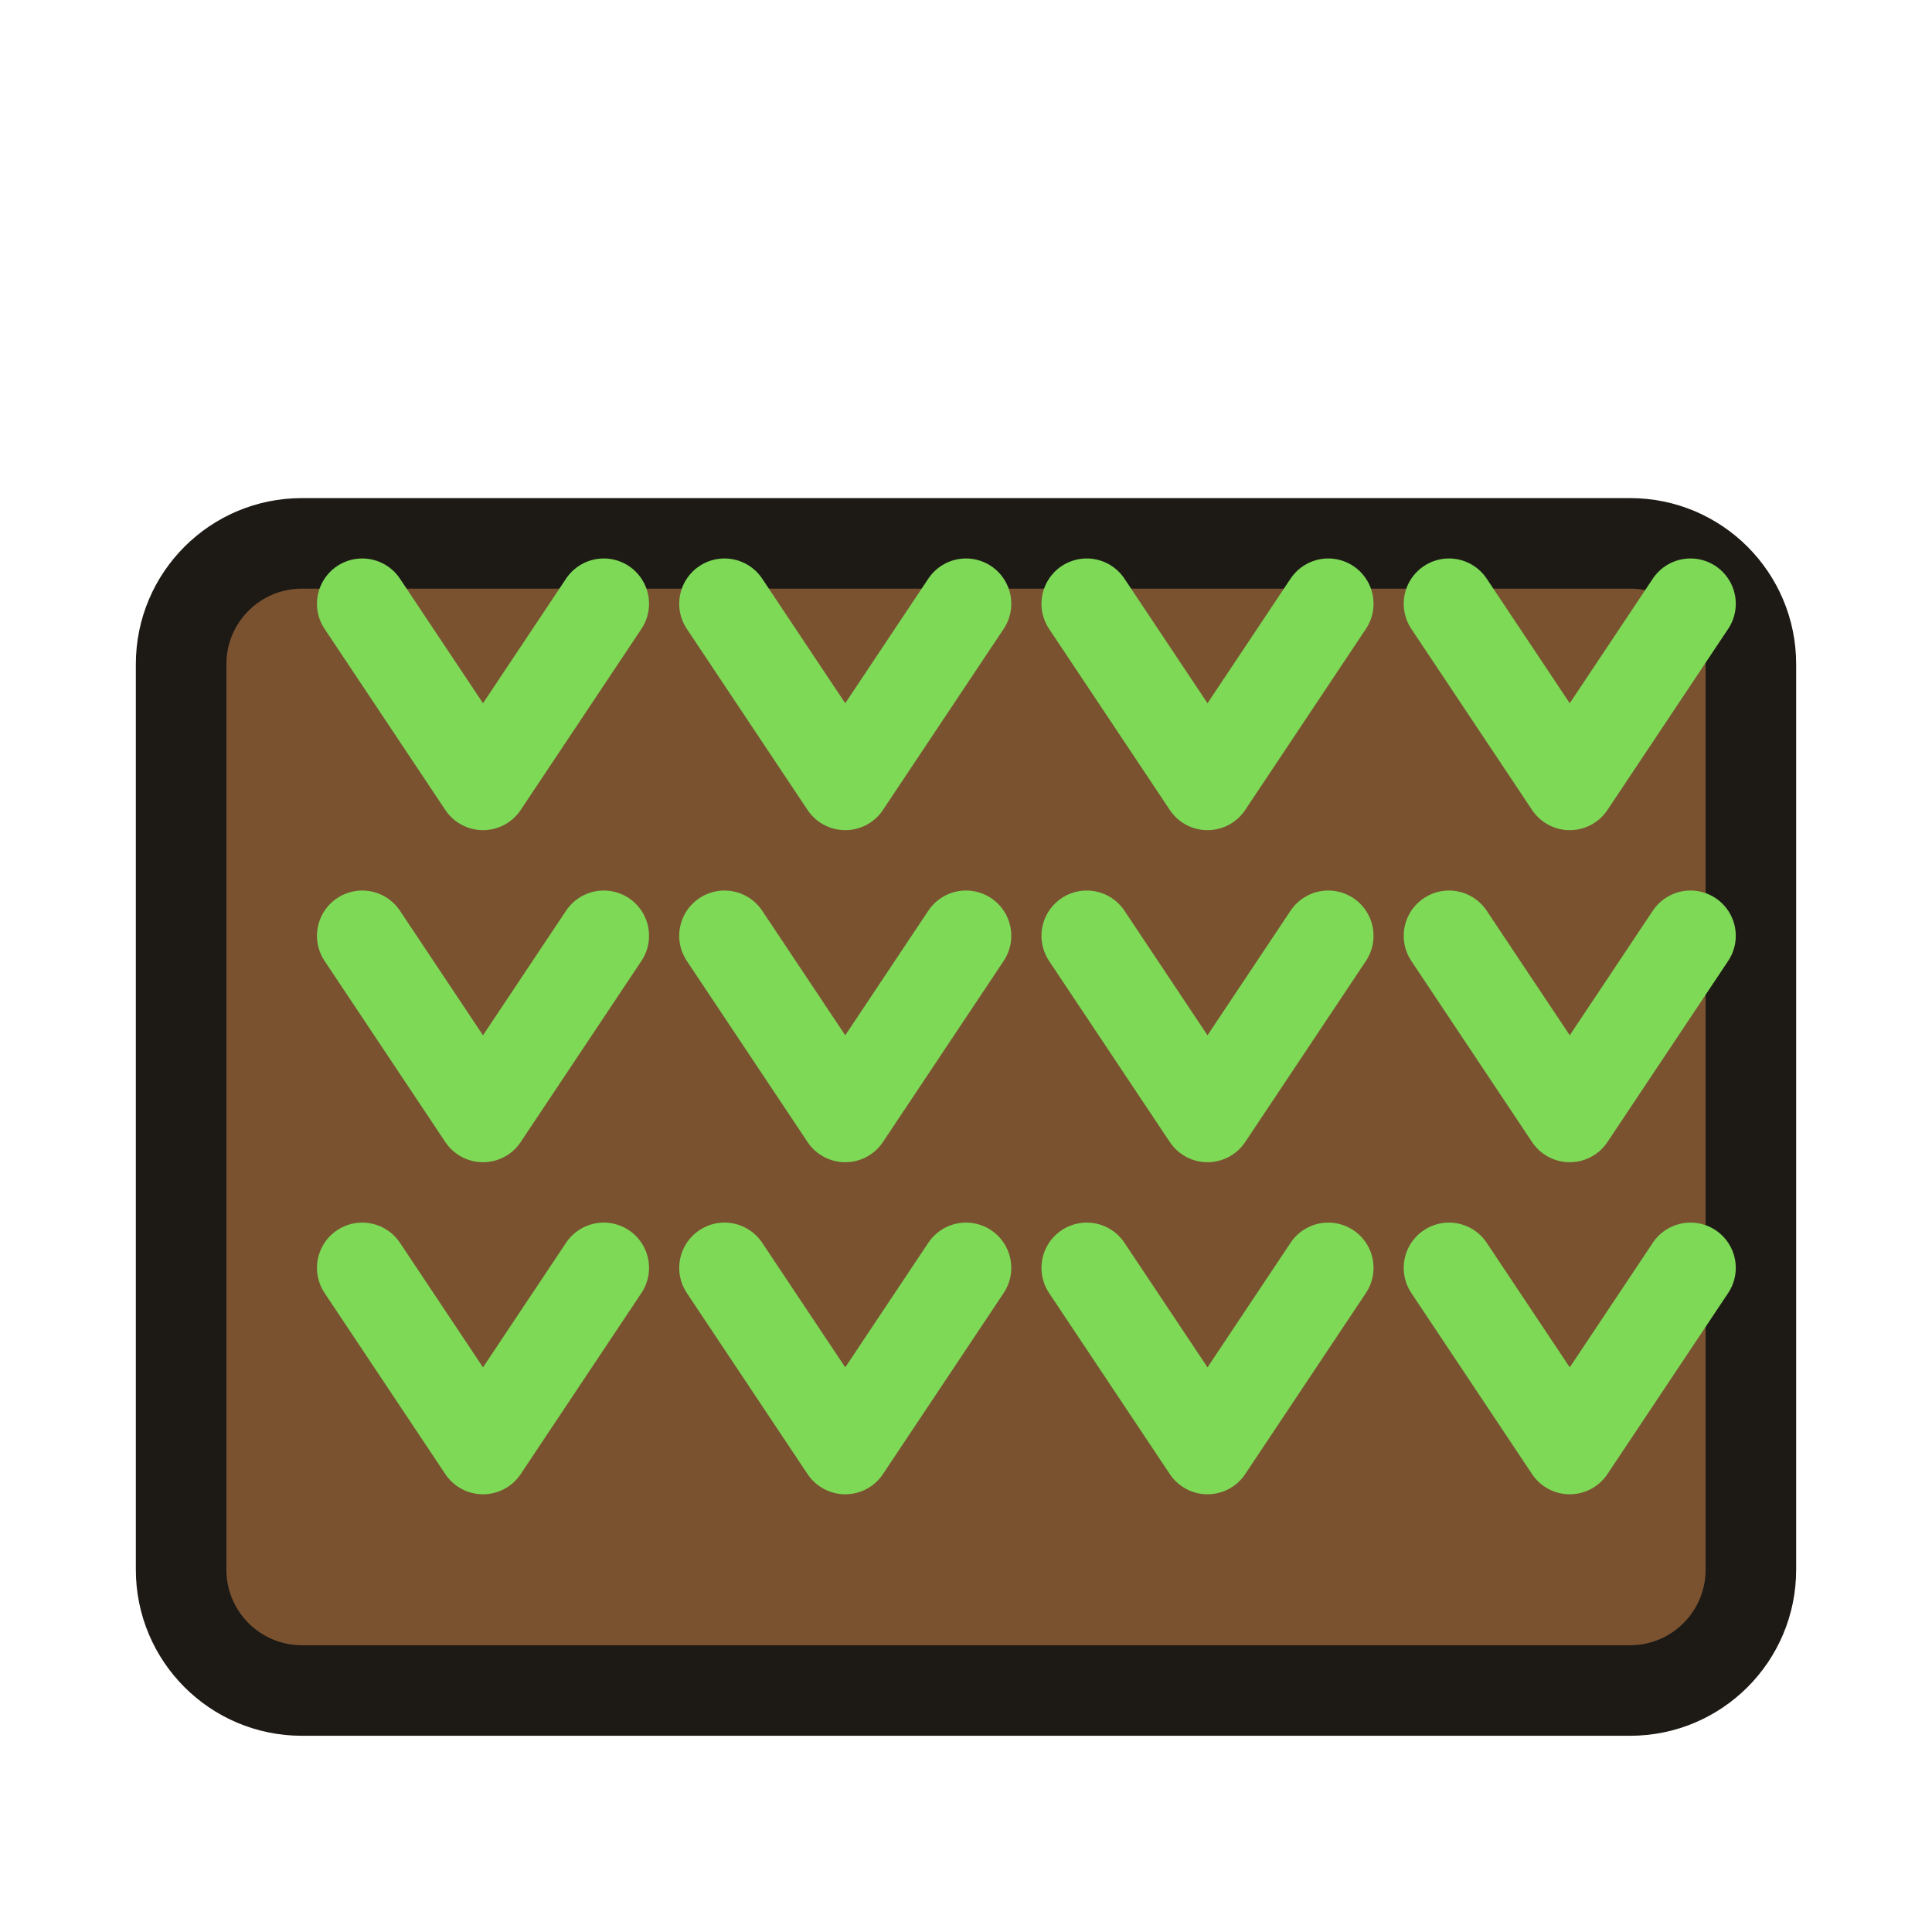
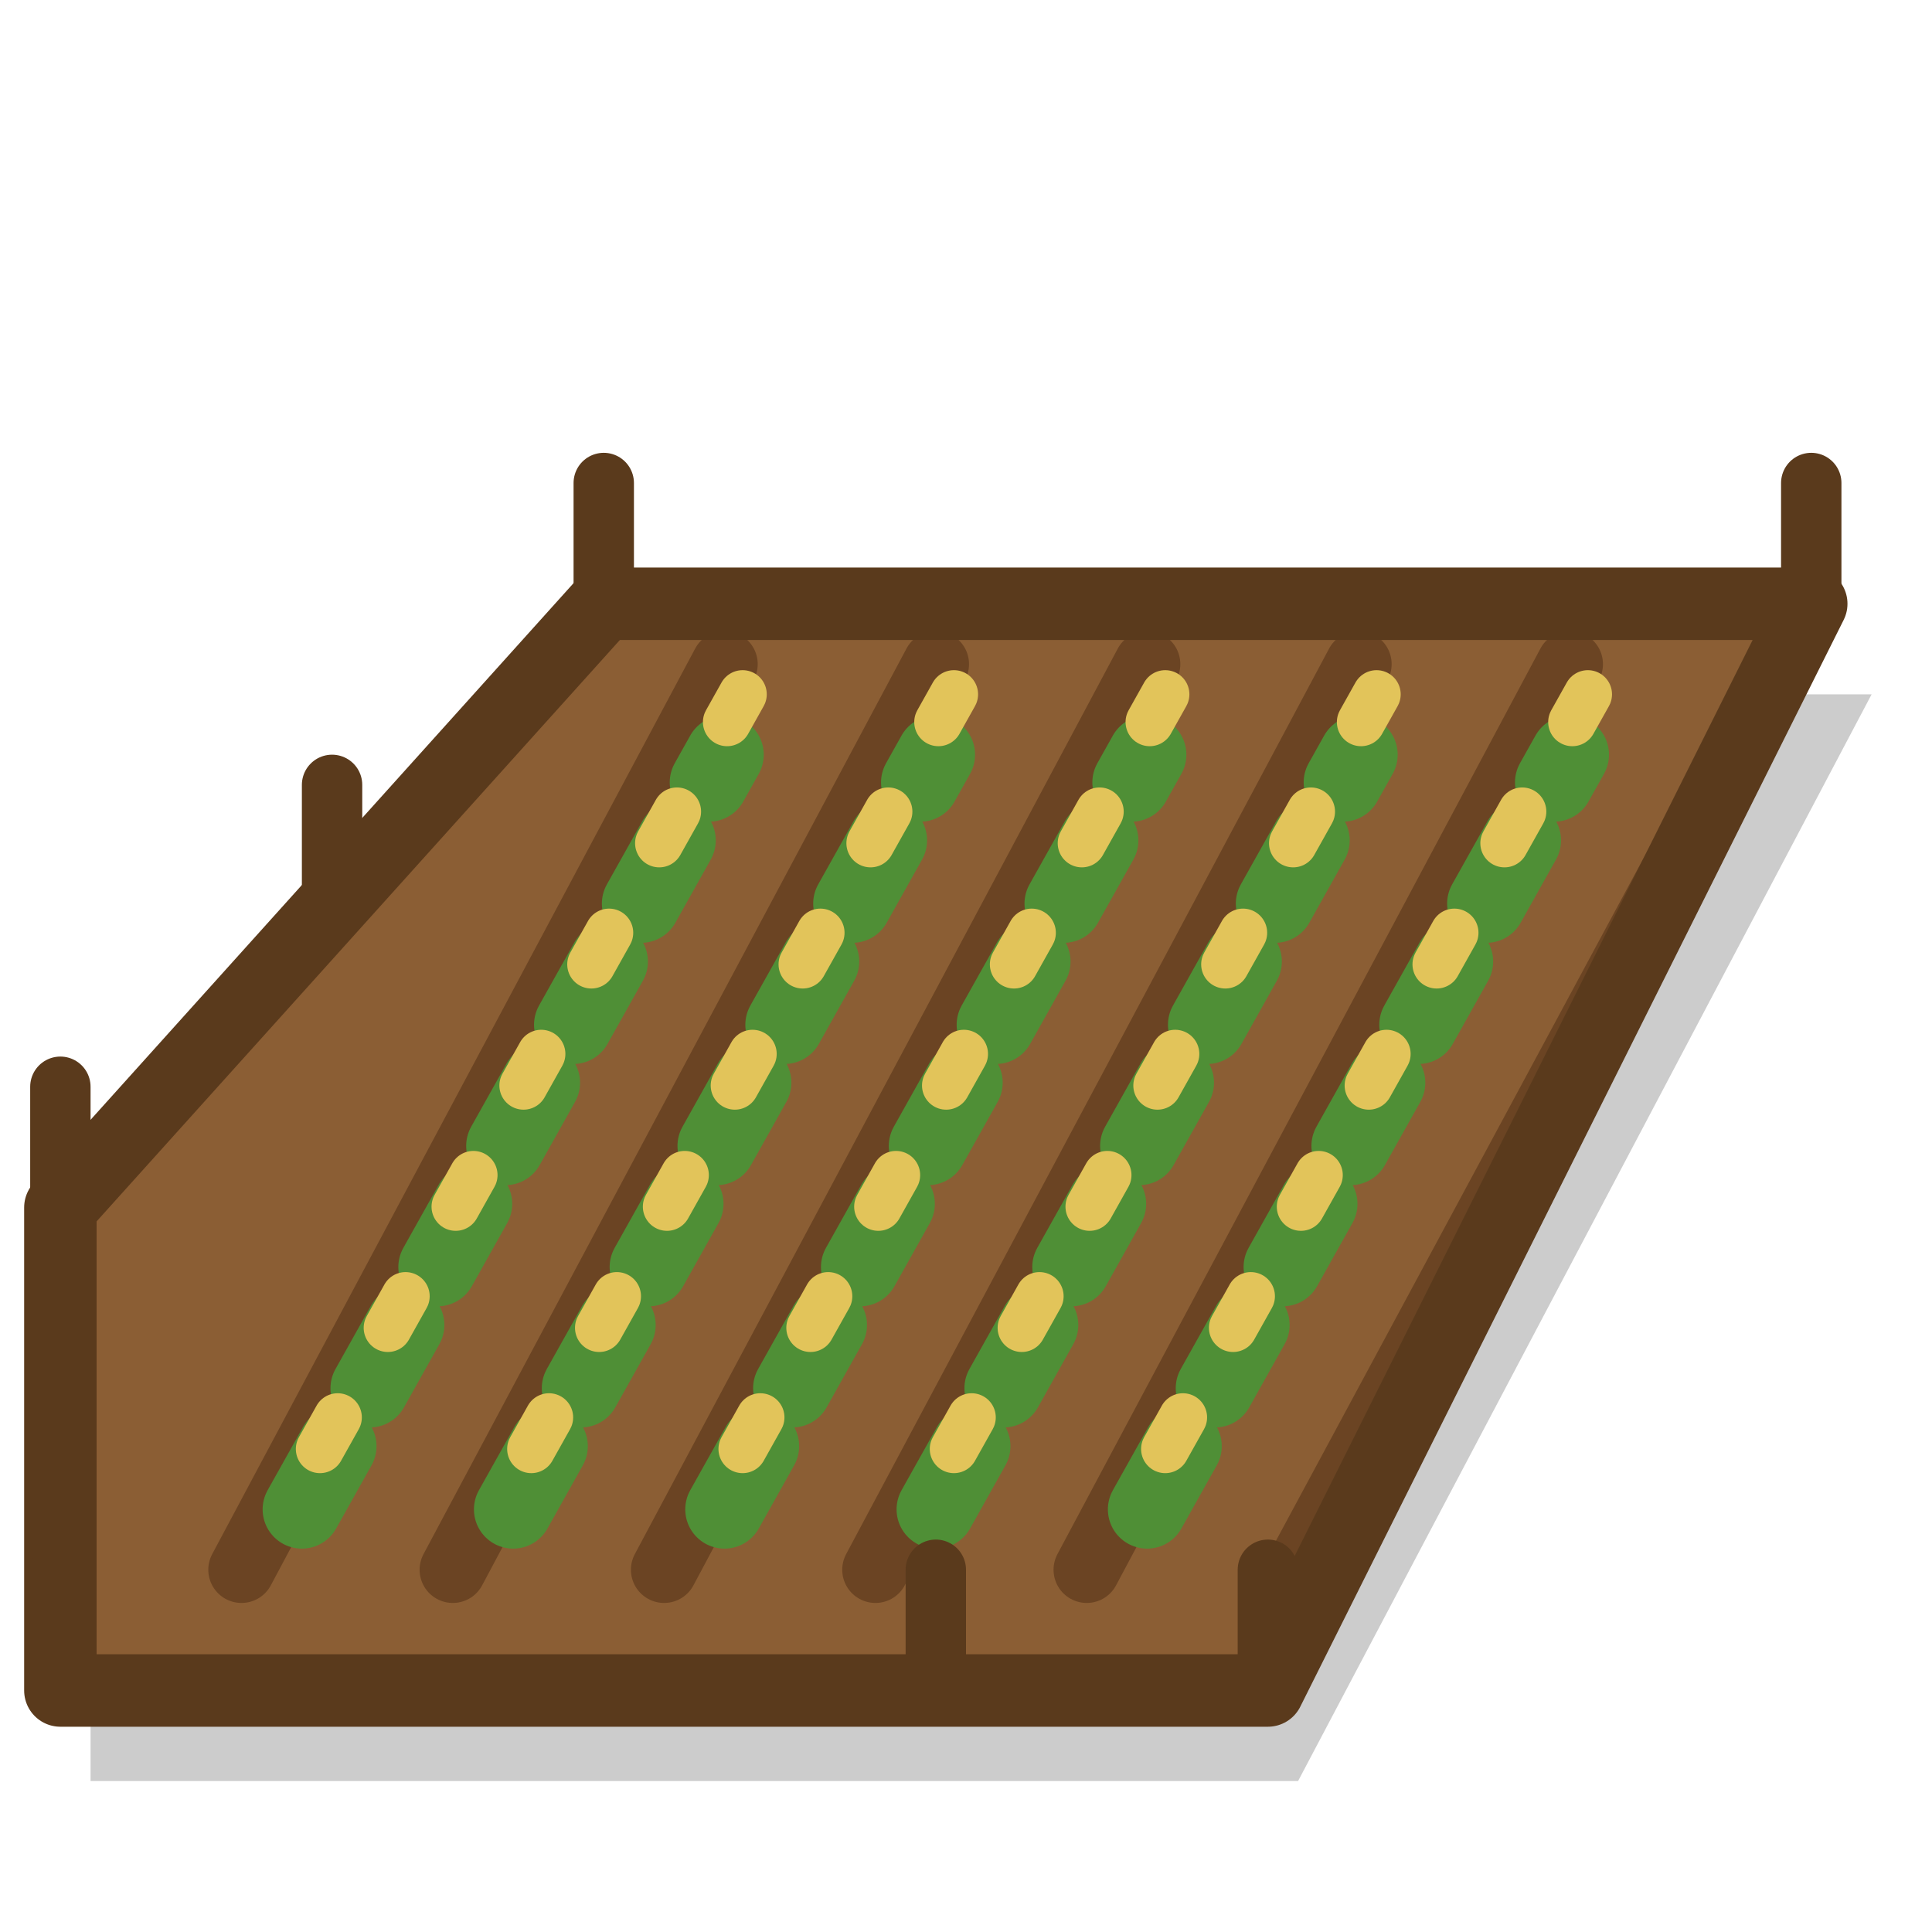
<svg xmlns="http://www.w3.org/2000/svg" width="64" height="64" viewBox="0 0 64 64">
-   <g stroke="#1d1a16" stroke-width="3" stroke-linejoin="round" stroke-linecap="round">
-     <rect x="6" y="18" width="52" height="38" rx="4" fill="#7a5230" />
-     <path d="M16 26l-4-6M16 26l4-6" stroke="#7ed957" stroke-width="3" />
-     <path d="M28 26l-4-6M28 26l4-6" stroke="#7ed957" stroke-width="3" />
-     <path d="M40 26l-4-6M40 26l4-6" stroke="#7ed957" stroke-width="3" />
-     <path d="M52 26l-4-6M52 26l4-6" stroke="#7ed957" stroke-width="3" />
-     <path d="M16 37l-4-6M16 37l4-6" stroke="#7ed957" stroke-width="3" />
-     <path d="M28 37l-4-6M28 37l4-6" stroke="#7ed957" stroke-width="3" />
-     <path d="M40 37l-4-6M40 37l4-6" stroke="#7ed957" stroke-width="3" />
-     <path d="M52 37l-4-6M52 37l4-6" stroke="#7ed957" stroke-width="3" />
-     <path d="M16 48l-4-6M16 48l4-6" stroke="#7ed957" stroke-width="3" />
-     <path d="M28 48l-4-6M28 48l4-6" stroke="#7ed957" stroke-width="3" />
-     <path d="M40 48l-4-6M40 48l4-6" stroke="#7ed957" stroke-width="3" />
-     <path d="M52 48l-4-6M52 48l4-6" stroke="#7ed957" stroke-width="3" />
+   <g stroke="#2a1f14" stroke-width="2" stroke-linejoin="round" stroke-linecap="round">
+     <path d="M3 43L22 23h40L43 59H3z" fill="#000" opacity=".2" stroke="none" />
+     <path d="M2 40L20 20h40L42 56H2z" fill="#8b5e34" />
+     <g stroke="#6b4423" stroke-width="2.2">
+       <path d="M8 52l16-30M15 52l16-30M22 52l16-30M29 52l16-30M36 52l16-30M43 52l14-26" />
+     </g>
+     <g stroke="#4f8f36" stroke-width="2.6" stroke-dasharray="2.4 2.2">
+       <path d="M10 50l14-25M17 50l14-25M24 50l14-25M31 50l14-25M38 50l14-25" />
+     </g>
+     <g stroke="#e2c45a" stroke-width="1.6" stroke-dasharray="1.2 3.4">
+       <path d="M10.6 48l14-25M17.6 48l14-25M24.6 48l14-25M31.6 48l14-25M38.6 48l14-25" />
+     </g>
+     <path d="M2 40L20 20h40L42 56H2z" fill="none" stroke="#5a3a1c" stroke-width="2.4" />
+     <path d="M2 40v-4M20 20v-4M60 20v-4M42 56v-4M2 56v-4M11 30v-4M31 56v-4" stroke="#5a3a1c" stroke-width="2" />
  </g>
</svg>
